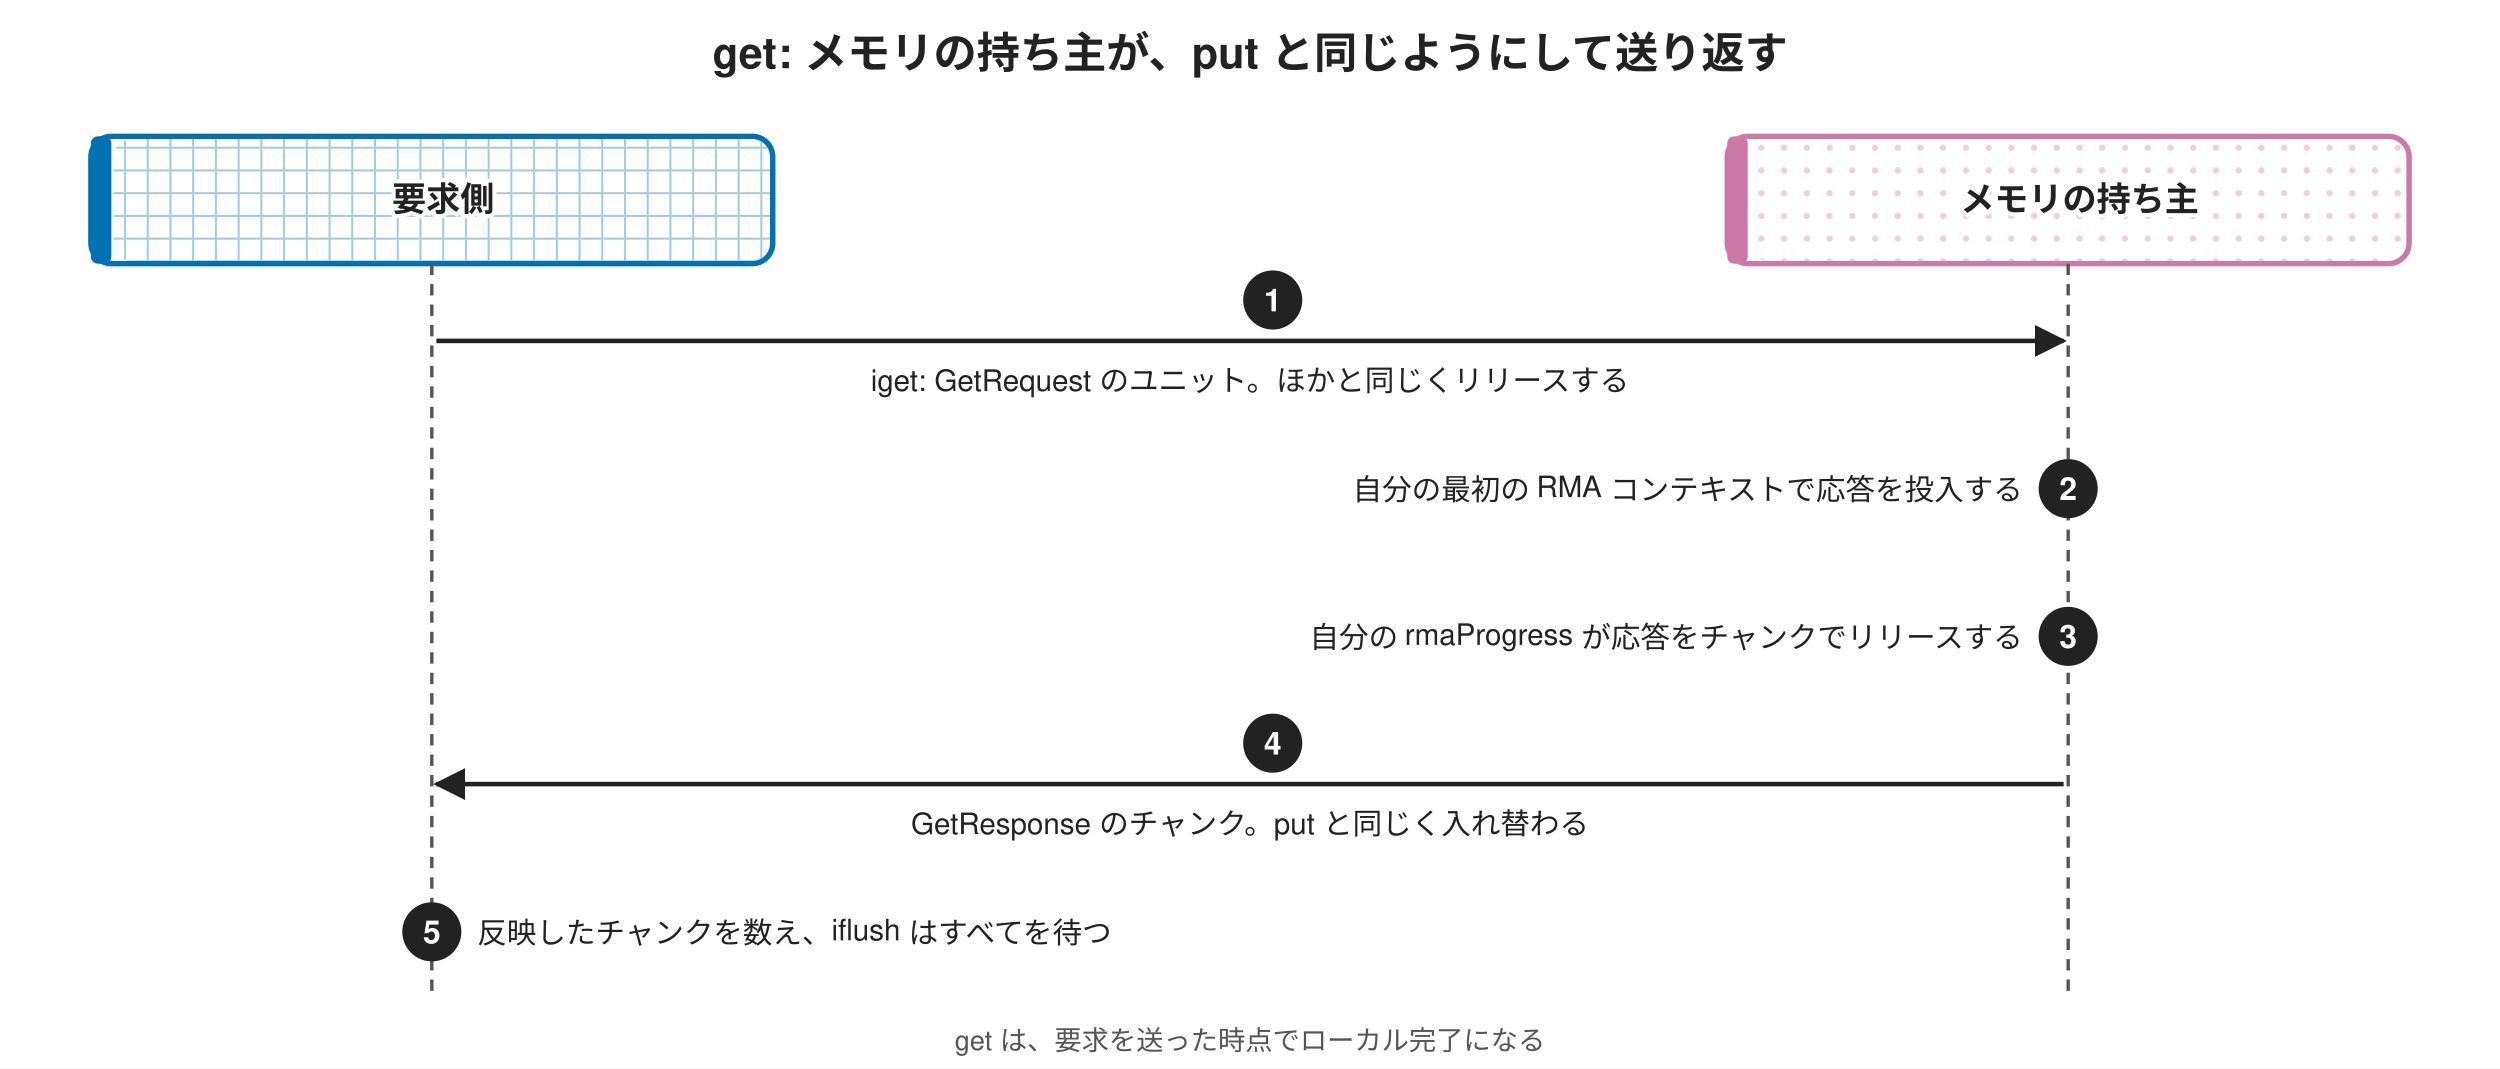
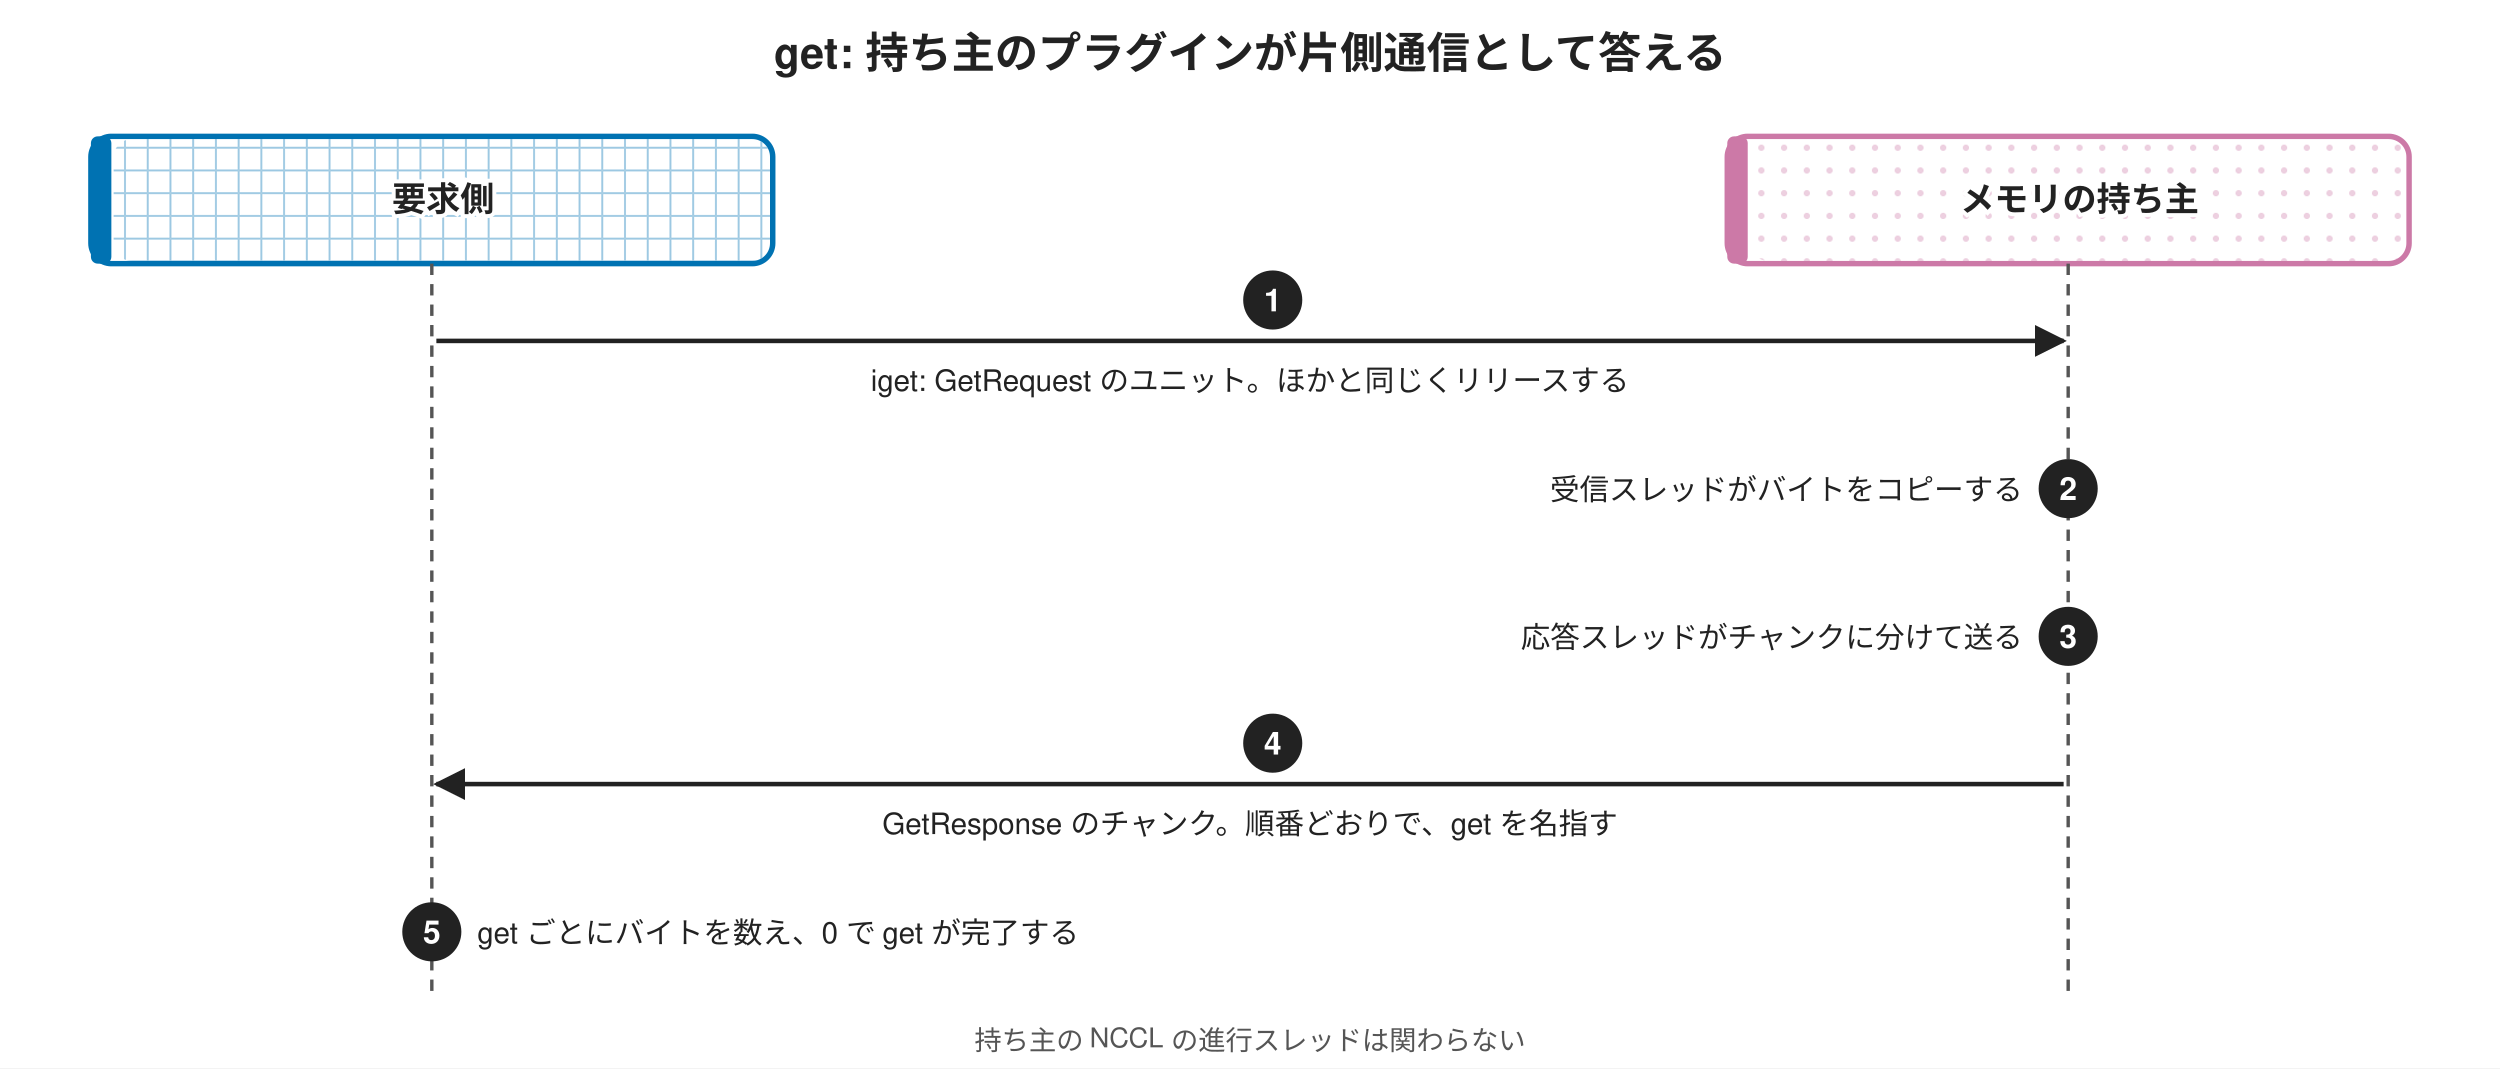
<svg xmlns="http://www.w3.org/2000/svg" width="1100" height="470" viewBox="0 0 1100 470">
  <defs>
    <pattern id="p-nccl" width="10" height="10" patternUnits="userSpaceOnUse">
      <g stroke="#0072B2" opacity="0.35">
        <path d="M0,5 h10 M5,0 v10" stroke-width="0.9" />
      </g>
    </pattern>
    <pattern id="p-target" width="10" height="10" patternUnits="userSpaceOnUse">
      <g stroke="#CC79A7" opacity="0.35">
        <circle cx="5" cy="5" r="1.4" stroke="none" fill="#CC79A7" />
      </g>
    </pattern>
    <marker id="m14" viewBox="0 0 10 10" refX="9" refY="5" markerWidth="7" markerHeight="7" orient="auto-start-reverse">
      <path d="M0,0 L10,5 L0,10 z" fill="#222222" />
    </marker>
    <marker id="m24" viewBox="0 0 10 10" refX="9" refY="5" markerWidth="7" markerHeight="7" orient="auto-start-reverse">
      <path d="M0,0 L10,5 L0,10 z" fill="#222222" />
    </marker>
  </defs>
  <rect x="0" y="0" width="1100" height="470" fill="#FFFFFF" />
-   <text x="550.0" y="30.0" font-family="Helvetica, Arial, 'Hiragino Sans', 'Hiragino Kaku Gothic ProN', 'Noto Sans CJK JP', 'Noto Sans JP', sans-serif" font-size="19" font-weight="bold" text-anchor="middle" fill="#222222">get: メモリの持ち主が、put と同じようにして送り返す</text>
+   <text x="550.0" y="30.0" font-family="Helvetica, Arial, 'Hiragino Sans', 'Hiragino Kaku Gothic ProN', 'Noto Sans CJK JP', 'Noto Sans JP', sans-serif" font-size="19" font-weight="bold" text-anchor="middle" fill="#222222">get: 持ち主のプラグインが片側通信として答える</text>
  <rect x="40" y="60" width="300" height="56" rx="9" fill="#FFFFFF" stroke="#0072B2" stroke-width="2.4" />
  <rect x="50" y="61.2" width="288.8" height="53.6" rx="8" fill="url(#p-nccl)" />
  <rect x="40" y="60" width="9" height="56" rx="3" fill="#0072B2" />
  <text x="195.0" y="92.9" font-family="Helvetica, Arial, 'Hiragino Sans', 'Hiragino Kaku Gothic ProN', 'Noto Sans CJK JP', 'Noto Sans JP', sans-serif" font-size="15" font-weight="bold" text-anchor="middle" fill="#222222" stroke="#FFFFFF" stroke-width="3.5" paint-order="stroke">要求側</text>
  <rect x="760" y="60" width="300" height="56" rx="9" fill="#FFFFFF" stroke="#CC79A7" stroke-width="2.4" />
  <rect x="770" y="61.2" width="288.8" height="53.6" rx="8" fill="url(#p-target)" />
  <rect x="760" y="60" width="9" height="56" rx="3" fill="#CC79A7" />
  <text x="915.0" y="92.9" font-family="Helvetica, Arial, 'Hiragino Sans', 'Hiragino Kaku Gothic ProN', 'Noto Sans CJK JP', 'Noto Sans JP', sans-serif" font-size="15" font-weight="bold" text-anchor="middle" fill="#222222" stroke="#FFFFFF" stroke-width="3.5" paint-order="stroke">メモリの持ち主</text>
  <line x1="190" y1="116" x2="190" y2="440" stroke="#555555" stroke-width="1.5" stroke-dasharray="5 4" />
  <line x1="910" y1="116" x2="910" y2="440" stroke="#555555" stroke-width="1.5" stroke-dasharray="5 4" />
  <circle cx="560" cy="132" r="13" fill="#222222" />
  <text x="560" y="137" font-family="Helvetica, Arial, 'Hiragino Sans', 'Hiragino Kaku Gothic ProN', 'Noto Sans CJK JP', 'Noto Sans JP', sans-serif" font-size="14" font-weight="bold" text-anchor="middle" fill="#FFFFFF">1</text>
  <line x1="192" y1="150" x2="908" y2="150" stroke="#222222" stroke-width="2.0" marker-end="url(#m14)" />
  <text x="550.0" y="172.0" font-family="Helvetica, Arial, 'Hiragino Sans', 'Hiragino Kaku Gothic ProN', 'Noto Sans CJK JP', 'Noto Sans JP', sans-serif" font-size="13" font-weight="normal" text-anchor="middle" fill="#222222">iget: GetRequest のユニット。ほかと同じくリリースする</text>
  <circle cx="910" cy="215" r="13" fill="#222222" />
  <text x="910" y="220" font-family="Helvetica, Arial, 'Hiragino Sans', 'Hiragino Kaku Gothic ProN', 'Noto Sans CJK JP', 'Noto Sans JP', sans-serif" font-size="14" font-weight="bold" text-anchor="middle" fill="#FFFFFF">2</text>
-   <text x="890.0" y="220.0" font-family="Helvetica, Arial, 'Hiragino Sans', 'Hiragino Kaku Gothic ProN', 'Noto Sans CJK JP', 'Noto Sans JP', sans-serif" font-size="13" font-weight="normal" text-anchor="end" fill="#222222">自分の最初の RMA コンテキストで応答を投入する</text>
+   <text x="890.0" y="220.0" font-family="Helvetica, Arial, 'Hiragino Sans', 'Hiragino Kaku Gothic ProN', 'Noto Sans CJK JP', 'Noto Sans JP', sans-serif" font-size="13" font-weight="normal" text-anchor="end" fill="#222222">受信スレッドがバイトをコピーする</text>
  <circle cx="910" cy="280" r="13" fill="#222222" />
  <text x="910" y="285" font-family="Helvetica, Arial, 'Hiragino Sans', 'Hiragino Kaku Gothic ProN', 'Noto Sans CJK JP', 'Noto Sans JP', sans-serif" font-size="14" font-weight="bold" text-anchor="middle" fill="#FFFFFF">3</text>
-   <text x="890.0" y="285.0" font-family="Helvetica, Arial, 'Hiragino Sans', 'Hiragino Kaku Gothic ProN', 'Noto Sans CJK JP', 'Noto Sans JP', sans-serif" font-size="13" font-weight="normal" text-anchor="end" fill="#222222">自分の rmaProgress が応答をチャンクでリリースする</text>
+   <text x="890.0" y="285.0" font-family="Helvetica, Arial, 'Hiragino Sans', 'Hiragino Kaku Gothic ProN', 'Noto Sans CJK JP', 'Noto Sans JP', sans-serif" font-size="13" font-weight="normal" text-anchor="end" fill="#222222">応答スレッドがチャンクに分けて送る</text>
  <circle cx="560" cy="327" r="13" fill="#222222" />
  <text x="560" y="332" font-family="Helvetica, Arial, 'Hiragino Sans', 'Hiragino Kaku Gothic ProN', 'Noto Sans CJK JP', 'Noto Sans JP', sans-serif" font-size="14" font-weight="bold" text-anchor="middle" fill="#FFFFFF">4</text>
  <line x1="908" y1="345" x2="192" y2="345" stroke="#222222" stroke-width="2.0" marker-end="url(#m24)" />
-   <text x="550.0" y="367.0" font-family="Helvetica, Arial, 'Hiragino Sans', 'Hiragino Kaku Gothic ProN', 'Noto Sans CJK JP', 'Noto Sans JP', sans-serif" font-size="13" font-weight="normal" text-anchor="middle" fill="#222222">GetResponse のチャンク。put と同じく入れ替わる</text>
+   <text x="550.0" y="367.0" font-family="Helvetica, Arial, 'Hiragino Sans', 'Hiragino Kaku Gothic ProN', 'Noto Sans CJK JP', 'Noto Sans JP', sans-serif" font-size="13" font-weight="normal" text-anchor="middle" fill="#222222">GetResponse のチャンク。順番どおりで、get を名指す</text>
  <circle cx="190" cy="410" r="13" fill="#222222" />
  <text x="190" y="415" font-family="Helvetica, Arial, 'Hiragino Sans', 'Hiragino Kaku Gothic ProN', 'Noto Sans CJK JP', 'Noto Sans JP', sans-serif" font-size="14" font-weight="bold" text-anchor="middle" fill="#FFFFFF">5</text>
-   <text x="210.0" y="415.0" font-family="Helvetica, Arial, 'Hiragino Sans', 'Hiragino Kaku Gothic ProN', 'Noto Sans CJK JP', 'Noto Sans JP', sans-serif" font-size="13" font-weight="normal" text-anchor="start" fill="#222222">反映したチャンクを数え、iflush はすべてを待つ</text>
-   <text x="550.0" y="462.0" font-family="Helvetica, Arial, 'Hiragino Sans', 'Hiragino Kaku Gothic ProN', 'Noto Sans CJK JP', 'Noto Sans JP', sans-serif" font-size="12" font-weight="normal" text-anchor="middle" fill="#555555">get は、要求を送った時点でローカル完了になる</text>
+   <text x="210.0" y="415.0" font-family="Helvetica, Arial, 'Hiragino Sans', 'Hiragino Kaku Gothic ProN', 'Noto Sans CJK JP', 'Noto Sans JP', sans-serif" font-size="13" font-weight="normal" text-anchor="start" fill="#222222">get ごとにバイトを数え、0 で get が完了する</text>
+   <text x="550.0" y="462.0" font-family="Helvetica, Arial, 'Hiragino Sans', 'Hiragino Kaku Gothic ProN', 'Noto Sans CJK JP', 'Noto Sans JP', sans-serif" font-size="12" font-weight="normal" text-anchor="middle" fill="#555555">持ち主の NCCL の進行スレッドは関わらない</text>
</svg>
